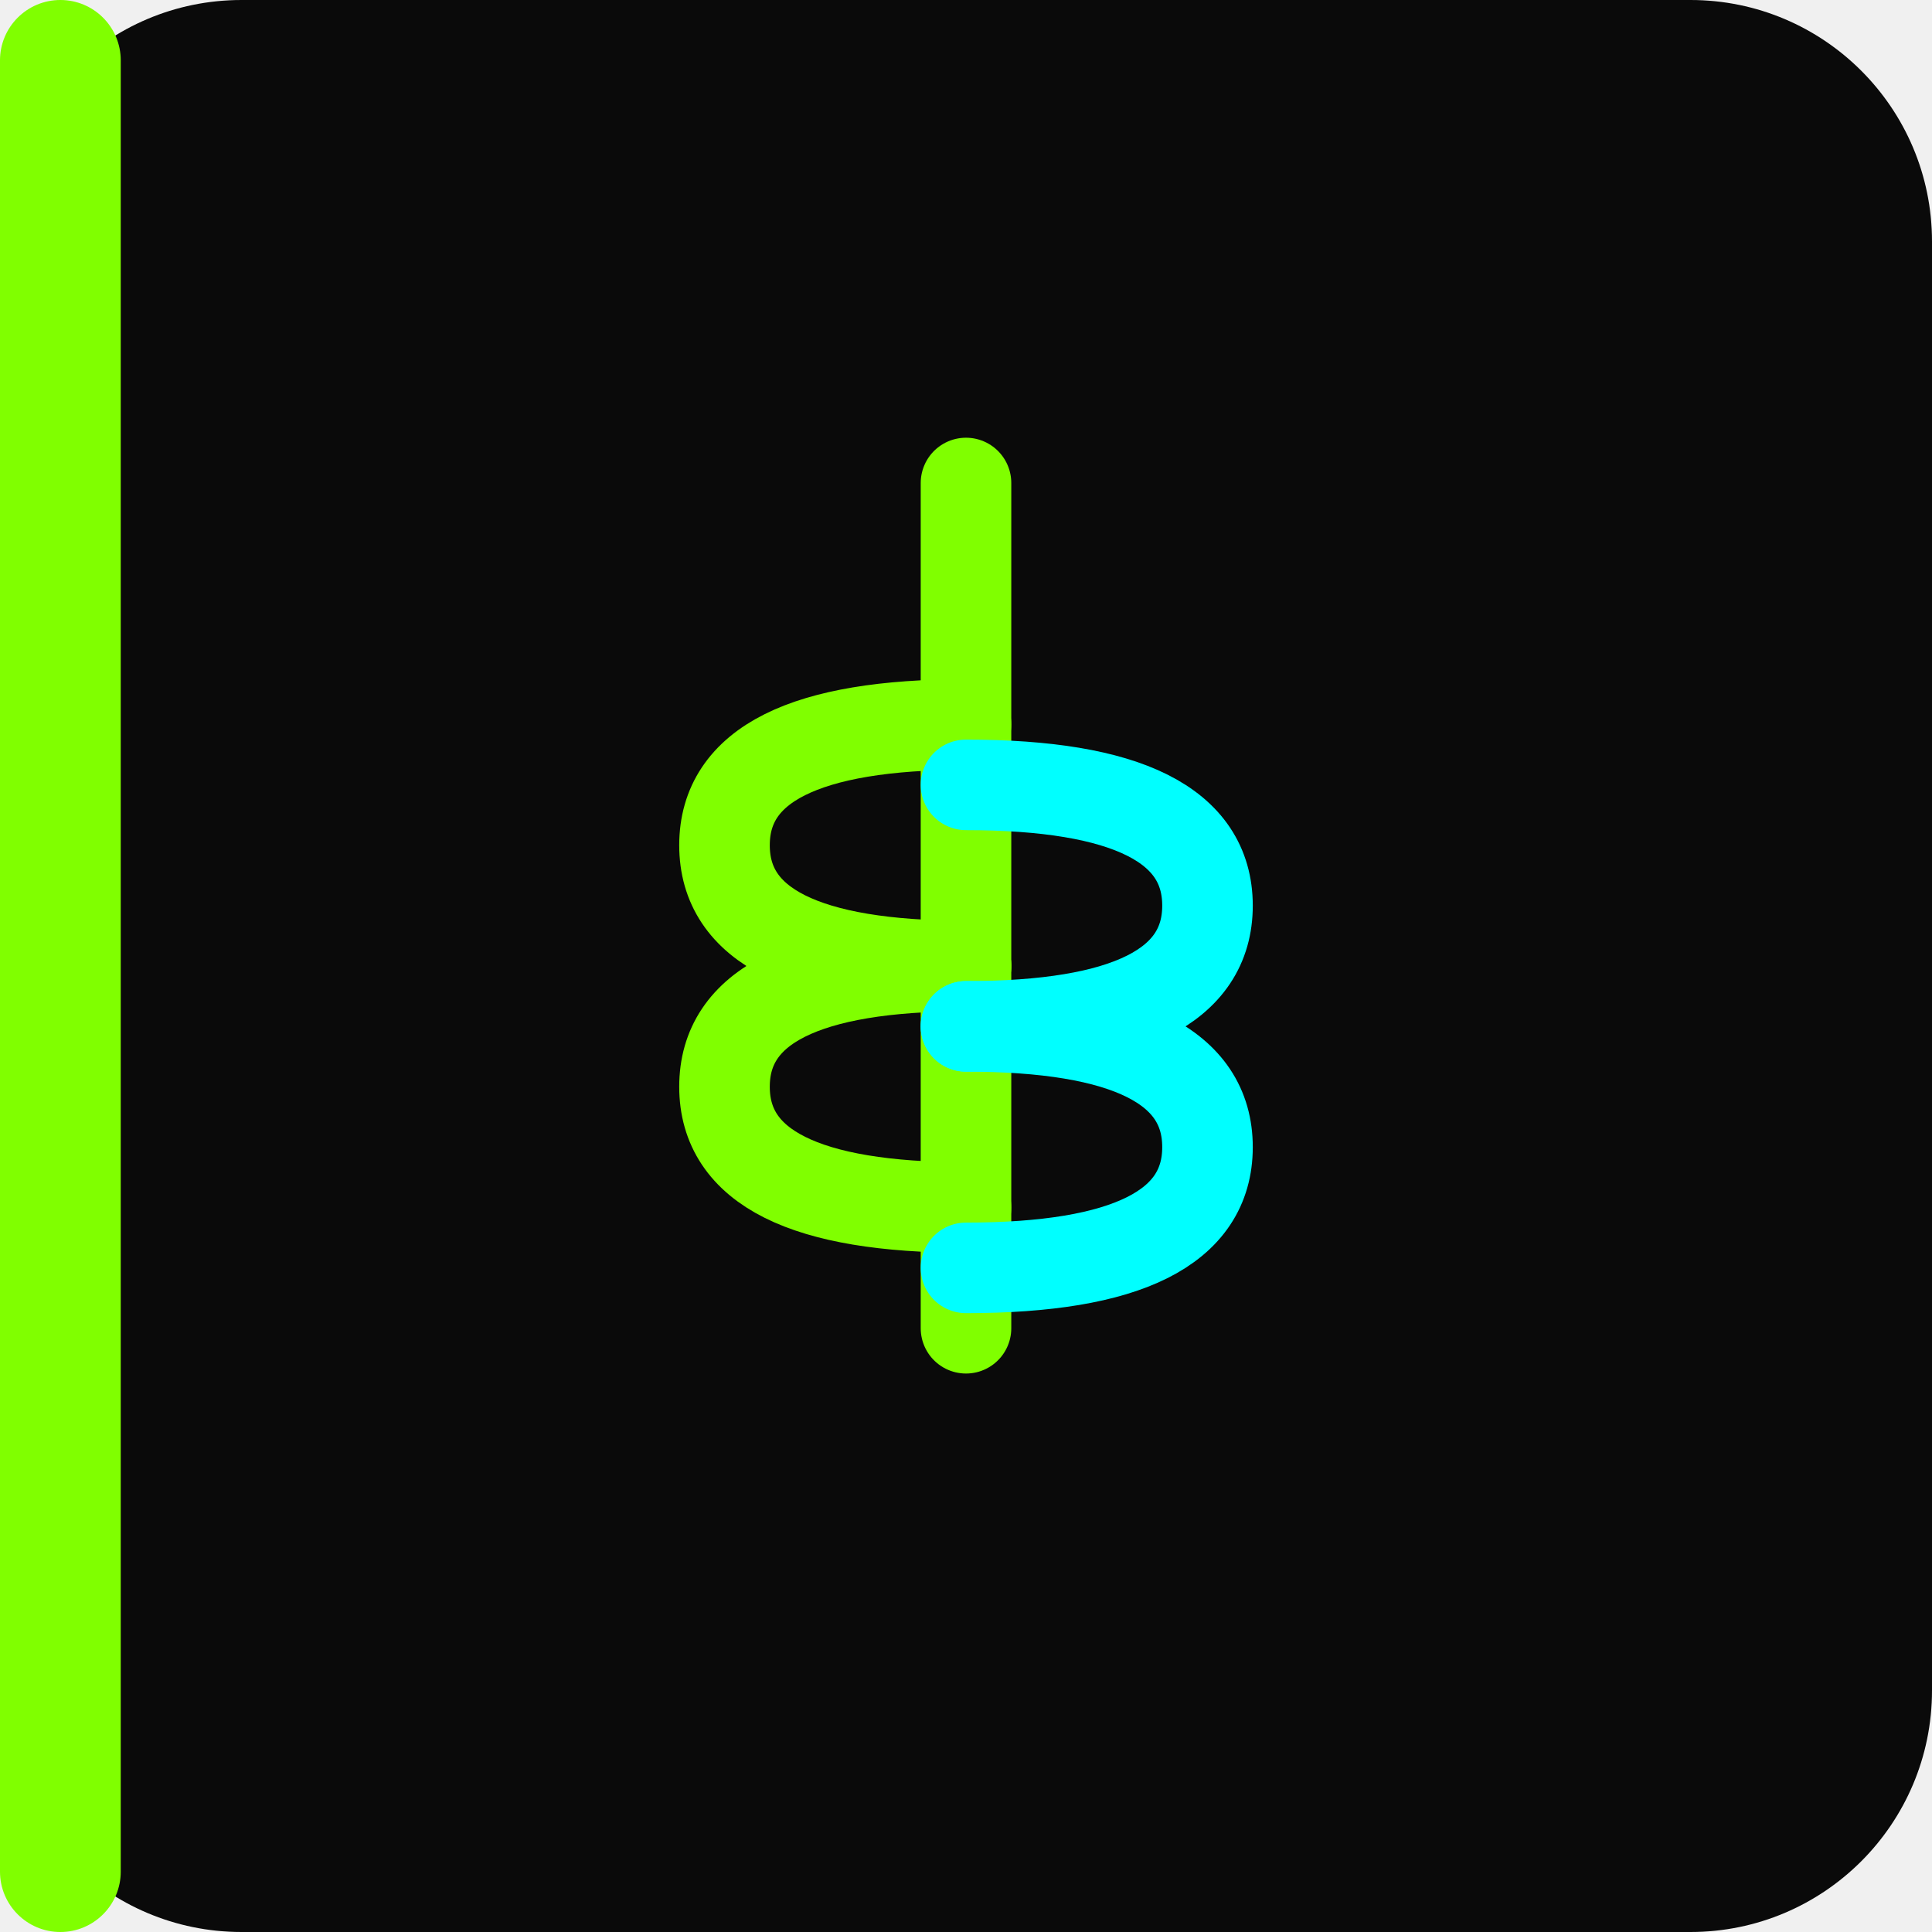
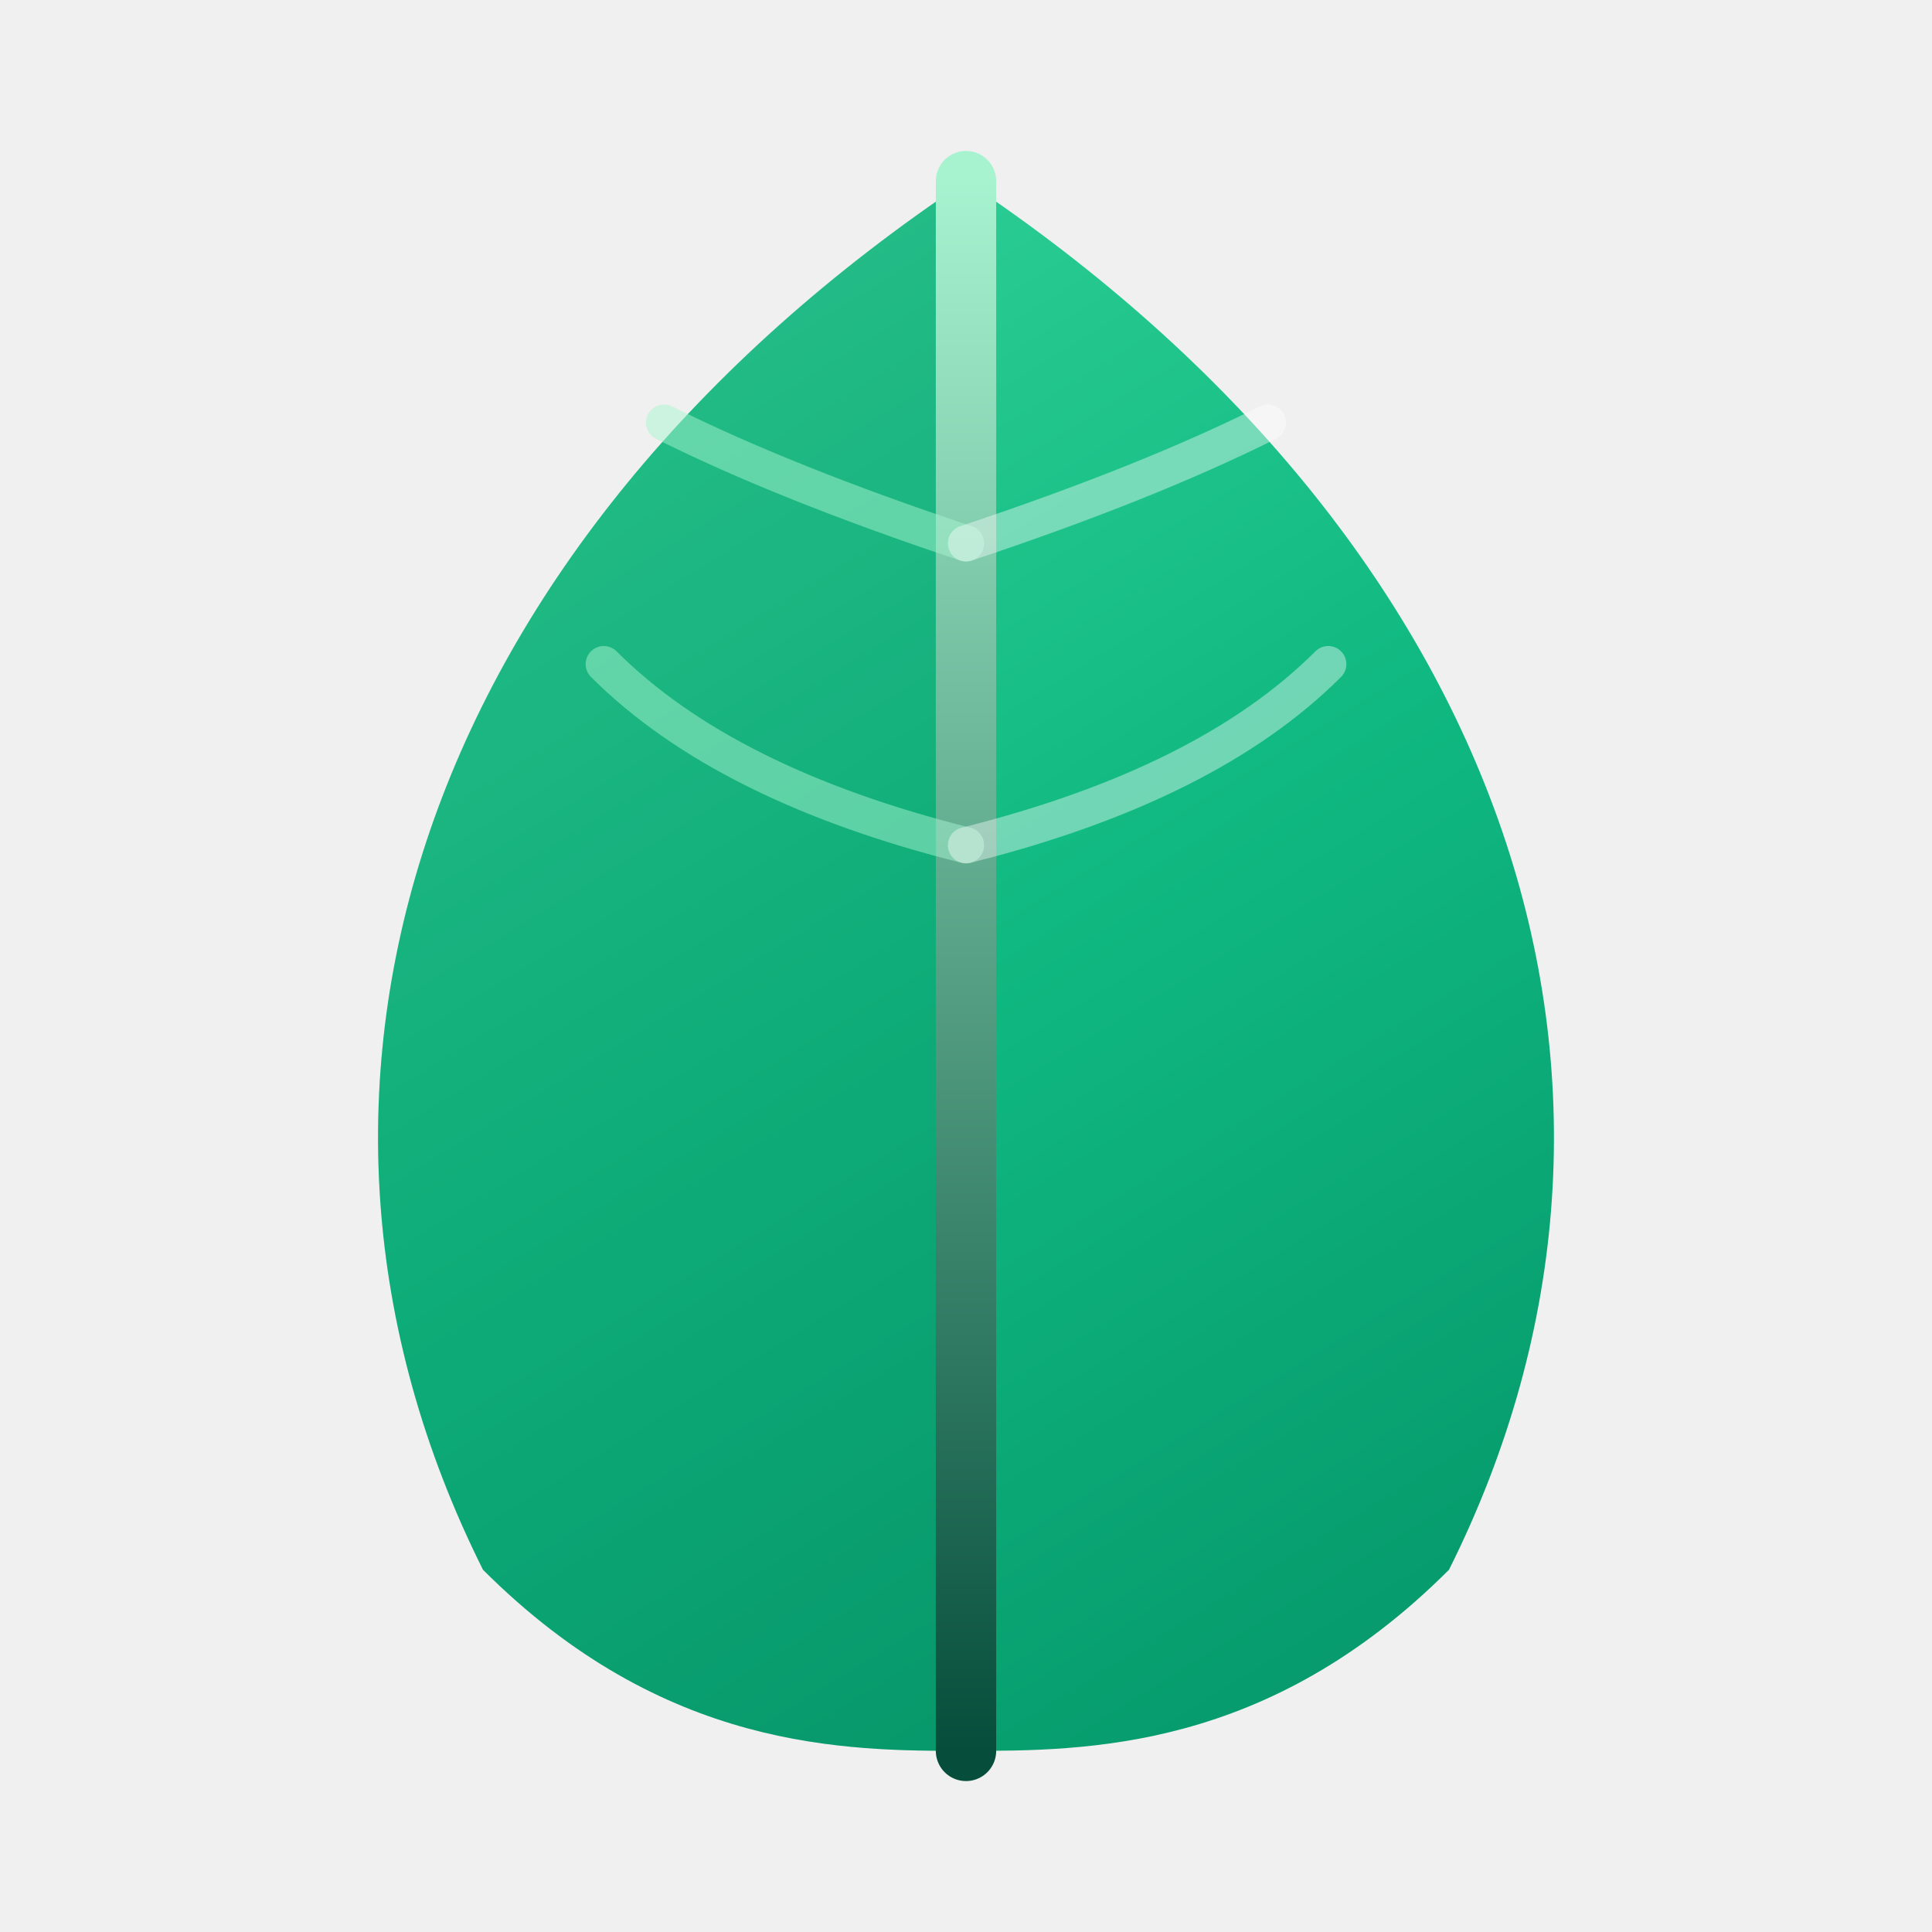
- <svg xmlns="http://www.w3.org/2000/svg" width="32" height="32" viewBox="0 0 32 32">
+ <svg xmlns="http://www.w3.org/2000/svg" width="32" height="32" viewBox="0 0 32 32" fill="none">
  <defs>
-     <style>
-       .acid { fill: #80ff00; }
-       .bg { fill: #0a0a0a; }
-     </style>
+     <linearGradient id="lg32" x1="8" y1="3" x2="24" y2="29" gradientUnits="userSpaceOnUse">
+       <stop offset="0%" stop-color="#34d399" />
+       <stop offset="50%" stop-color="#10b981" />
+       <stop offset="100%" stop-color="#059669" />
+     </linearGradient>
+     <linearGradient id="sg32" x1="16" y1="3" x2="16" y2="29" gradientUnits="userSpaceOnUse">
+       <stop offset="0%" stop-color="#a7f3d0" />
+       <stop offset="100%" stop-color="#064e3b" />
+     </linearGradient>
  </defs>
-   <rect class="bg" width="32" height="32" rx="4" />
-   <rect x="0" y="0" width="2" height="32" class="acid" rx="1" />
-   <g transform="translate(10, 8)">
-     <line x1="6" y1="0" x2="6" y2="14" stroke="#80ff00" stroke-width="1.5" stroke-linecap="round" />
-     <path d="M 6 4 Q 2 4 2 6 Q 2 8 6 8" fill="none" stroke="#80ff00" stroke-width="1.5" stroke-linecap="round" />
-     <path d="M 6 8 Q 2 8 2 10 Q 2 12 6 12" fill="none" stroke="#80ff00" stroke-width="1.5" stroke-linecap="round" />
-     <path d="M 6 5 Q 10 5 10 7 Q 10 9 6 9" fill="none" stroke="#00ffff" stroke-width="1.5" stroke-linecap="round" />
-     <path d="M 6 9 Q 10 9 10 11 Q 10 13 6 13" fill="none" stroke="#00ffff" stroke-width="1.5" stroke-linecap="round" />
-   </g>
+   <path d="M16 3 C25 9 28 18 24 26 C21 29 18 29 16 29 Z" fill="url(#lg32)" />
+   <path d="M16 3 C7 9 4 18 8 26 C11 29 14 29 16 29 Z" fill="url(#lg32)" />
+   <path d="M16 3 C7 9 4 18 8 26 C11 29 14 29 16 29 Z" fill="#047857" opacity="0.2" />
+   <path d="M16 3 Q16 16 16 29" stroke="url(#sg32)" stroke-width="1" stroke-linecap="round" />
+   <path d="M16 9 Q13 8 11 7" stroke="#a7f3d0" stroke-width="0.6" stroke-linecap="round" opacity="0.5" />
+   <path d="M16 14 Q12 13 10 11" stroke="#a7f3d0" stroke-width="0.6" stroke-linecap="round" opacity="0.5" />
+   <path d="M16 9 Q19 8 21 7" stroke="#ffffff" stroke-width="0.6" stroke-linecap="round" opacity="0.4" />
+   <path d="M16 14 Q20 13 22 11" stroke="#ffffff" stroke-width="0.6" stroke-linecap="round" opacity="0.4" />
</svg>
